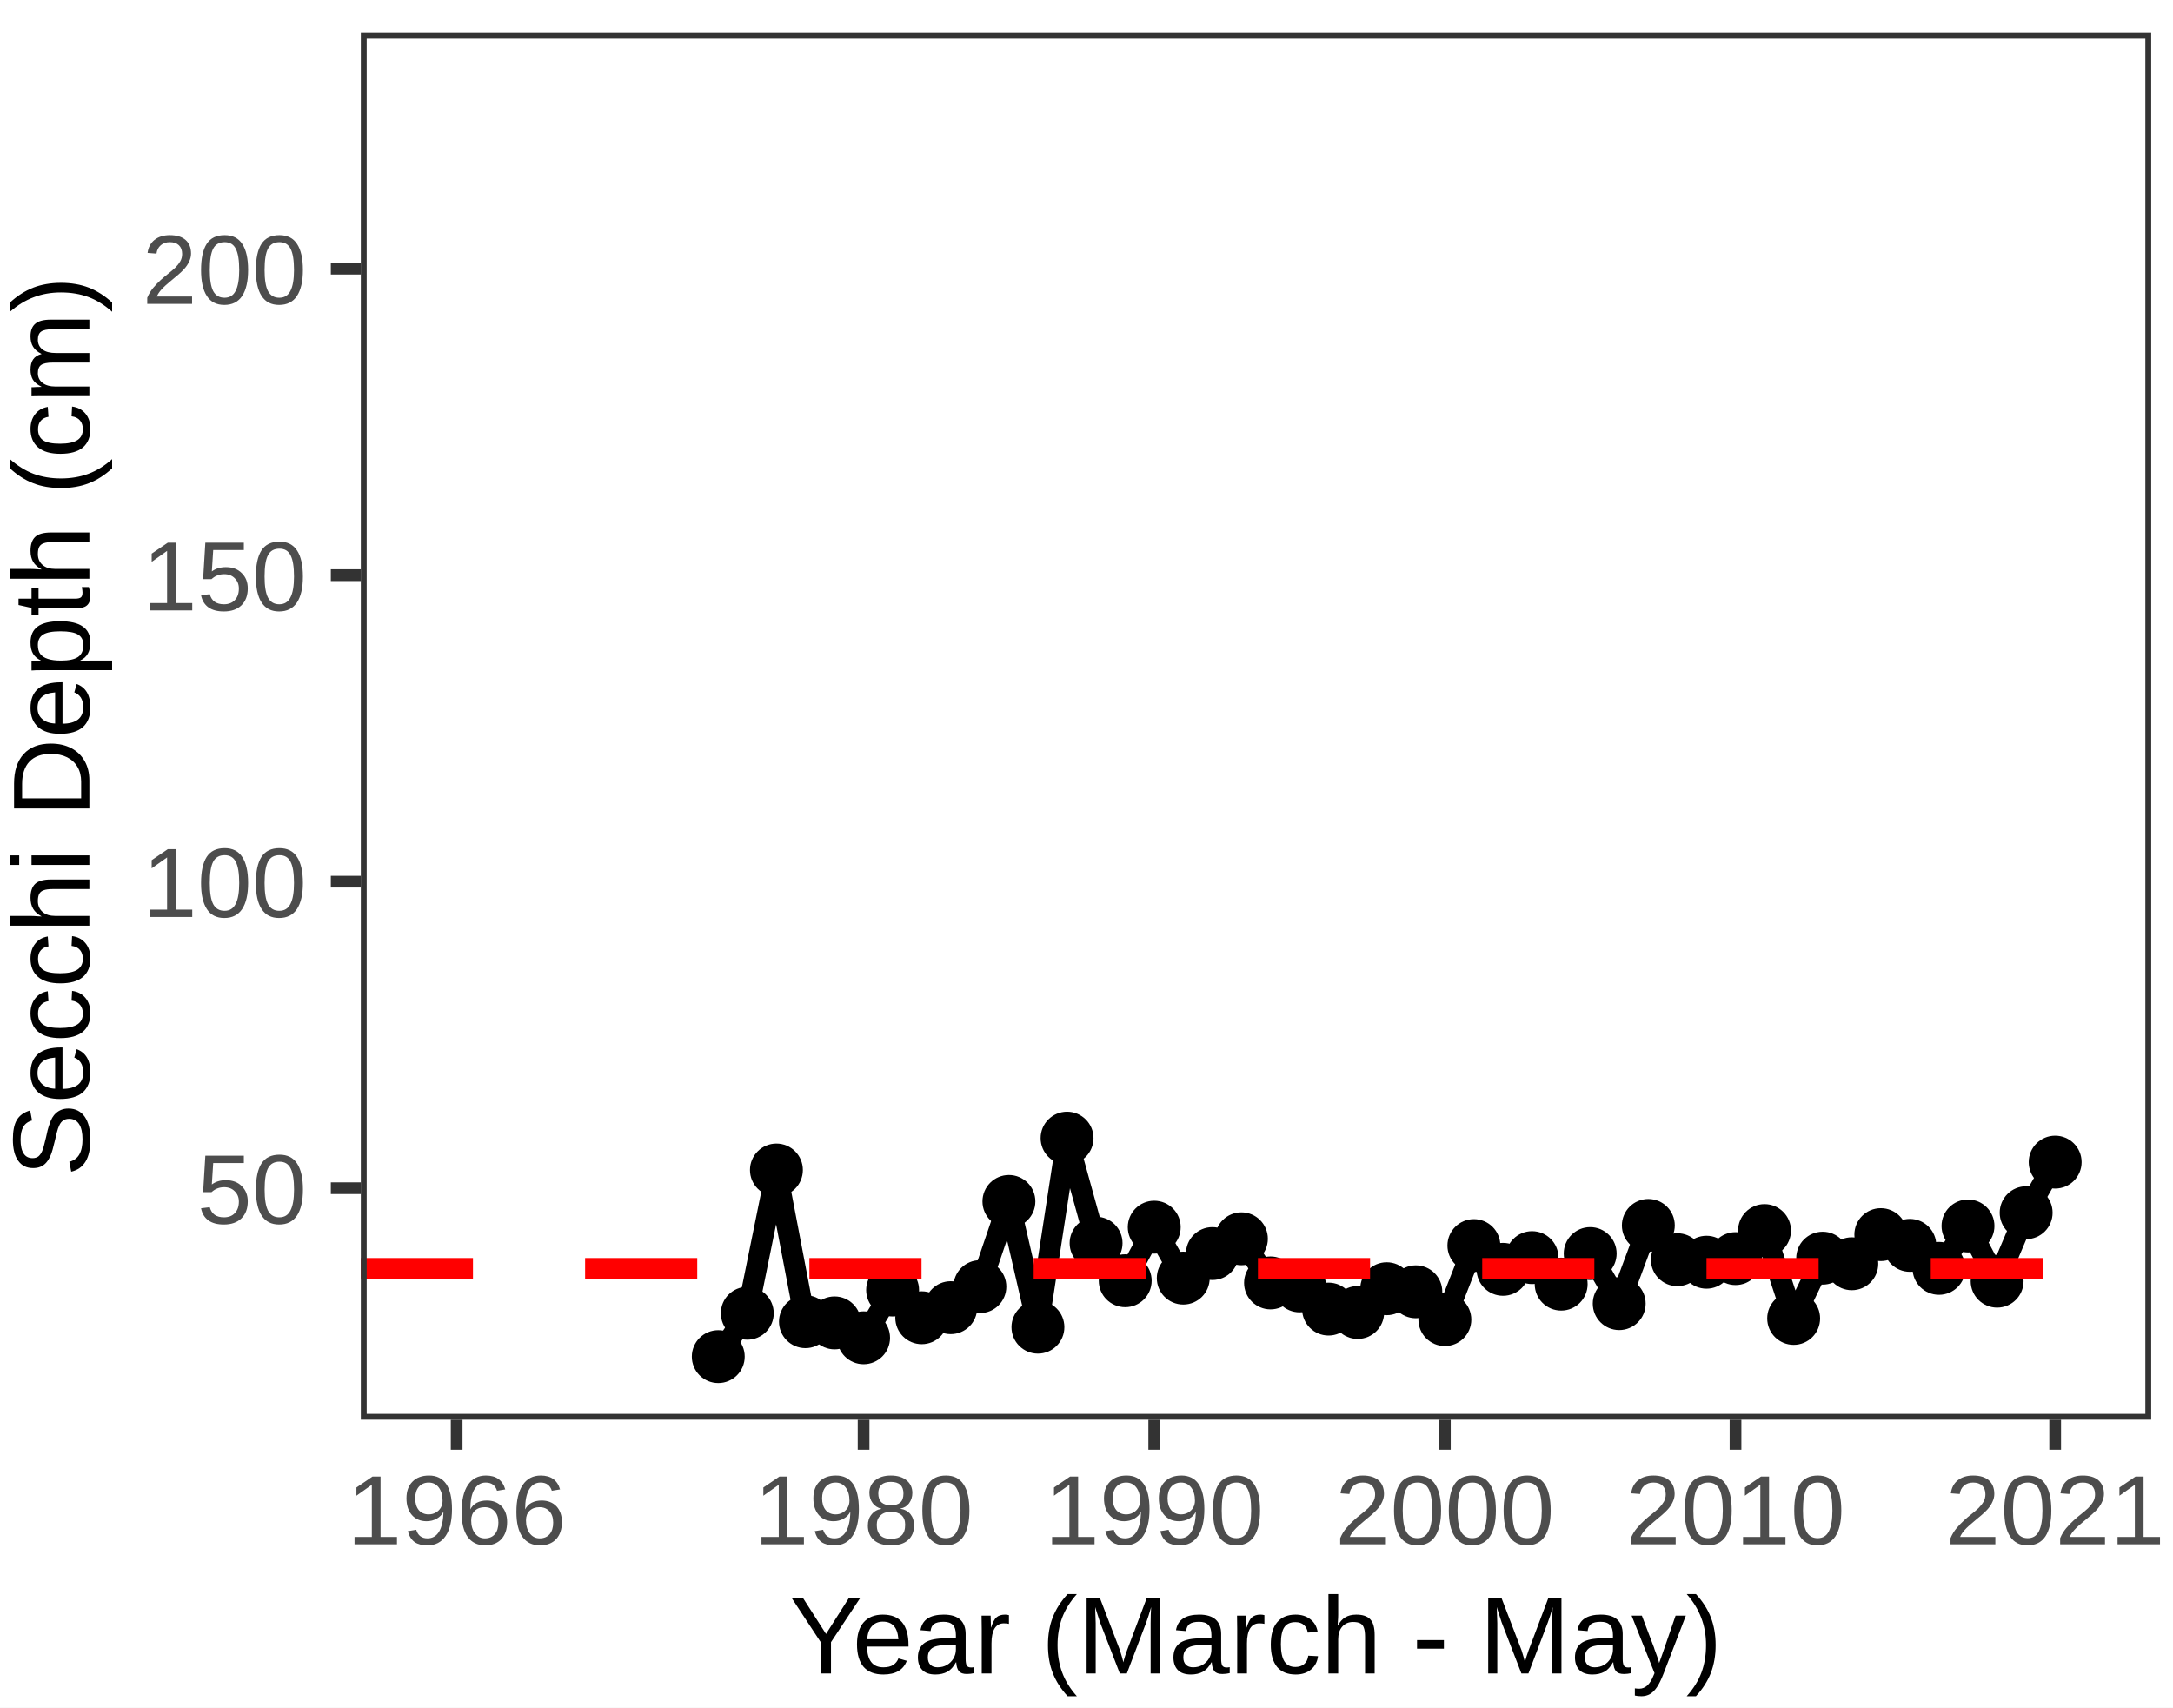
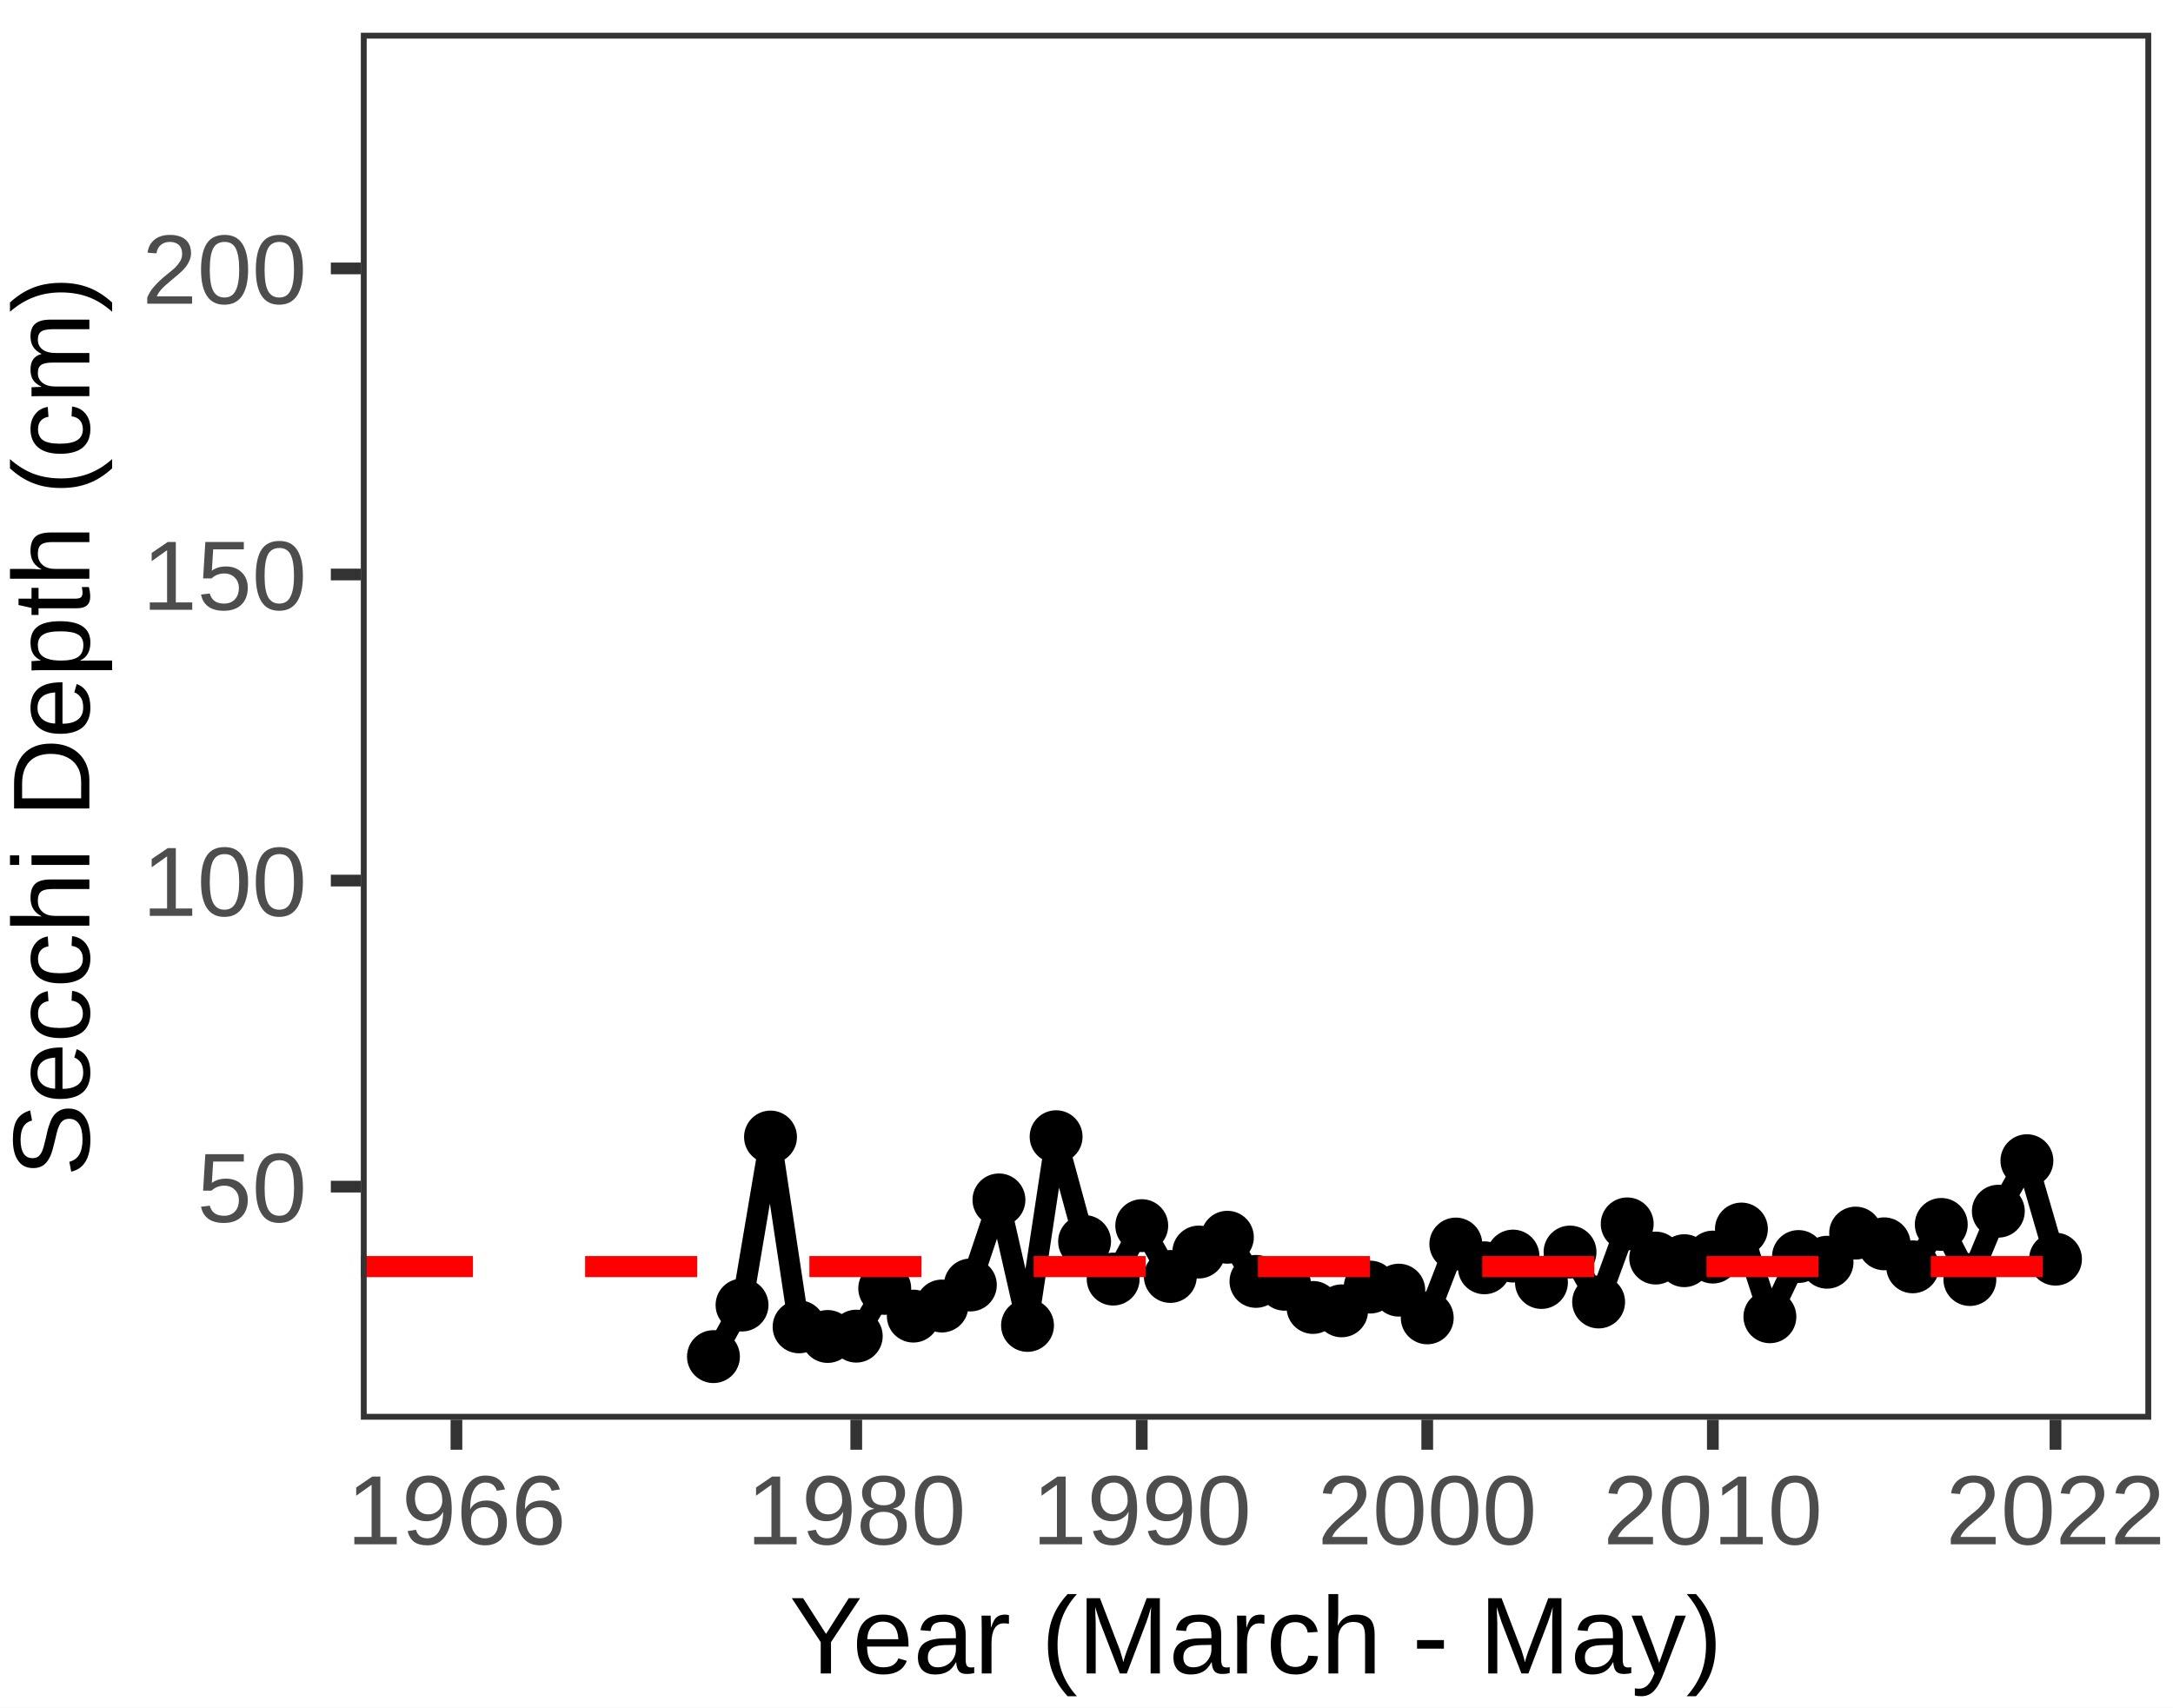
<svg xmlns="http://www.w3.org/2000/svg" class="svglite" width="198.43pt" height="155.91pt" viewBox="0 0 198.43 155.91">
  <defs>
    <style type="text/css">
    .svglite line, .svglite polyline, .svglite polygon, .svglite path, .svglite rect, .svglite circle {
      fill: none;
      stroke: #000000;
      stroke-linecap: round;
      stroke-linejoin: round;
      stroke-miterlimit: 10.00;
    }
    .svglite text {
      white-space: pre;
    }
  </style>
  </defs>
  <rect width="100%" height="100%" style="stroke: none; fill: #FFFFFF;" />
  <defs>
    <clipPath id="cpMC4wMHwxOTguNDN8MC4wMHwxNTUuOTE=">
      <rect x="0.00" y="0.00" width="198.43" height="155.91" />
    </clipPath>
  </defs>
  <g clip-path="url(#cpMC4wMHwxOTguNDN8MC4wMHwxNTUuOTE=)">
    <rect x="0.00" y="0.00" width="198.43" height="155.91" style="stroke-width: 1.07; stroke: #FFFFFF; fill: #FFFFFF;" />
  </g>
  <defs>
    <clipPath id="cpMzIuOTV8MTk2LjQzfDIuOTl8MTI5LjY0">
      <rect x="32.95" y="2.99" width="163.49" height="126.65" />
    </clipPath>
  </defs>
  <g clip-path="url(#cpMzIuOTV8MTk2LjQzfDIuOTl8MTI5LjY0)">
    <rect x="32.95" y="2.99" width="163.49" height="126.65" style="stroke-width: 1.07; stroke: none; fill: #FFFFFF;" />
-     <polyline points="65.59,123.88 68.24,119.92 70.90,106.84 73.55,120.69 76.21,120.80 78.86,122.16 81.51,117.80 84.17,120.33 86.82,119.41 89.48,117.49 92.13,109.71 94.78,121.19 97.44,103.93 100.09,113.52 102.75,116.95 105.40,112.06 108.05,116.71 110.71,114.47 113.36,113.12 116.02,117.15 118.67,117.42 121.32,119.54 123.98,119.85 126.63,117.68 129.29,117.96 131.94,120.50 134.59,113.74 137.25,115.91 139.90,114.84 142.56,117.26 145.21,114.47 147.86,119.04 150.52,111.90 153.17,115.03 155.83,115.26 158.48,114.93 161.13,112.37 163.79,120.39 166.44,114.89 169.10,115.40 171.75,112.74 174.40,113.72 177.06,115.82 179.71,111.95 182.37,116.99 185.02,110.74 187.67,106.12 " style="stroke-width: 1.92; stroke-linecap: butt;" />
-     <circle cx="65.59" cy="123.88" r="2.06" style="stroke-width: 0.71; fill: #000000;" />
-     <circle cx="68.24" cy="119.92" r="2.06" style="stroke-width: 0.71; fill: #000000;" />
-     <circle cx="70.90" cy="106.84" r="2.06" style="stroke-width: 0.71; fill: #000000;" />
-     <circle cx="73.55" cy="120.69" r="2.06" style="stroke-width: 0.71; fill: #000000;" />
-     <circle cx="76.21" cy="120.80" r="2.06" style="stroke-width: 0.71; fill: #000000;" />
-     <circle cx="78.86" cy="122.16" r="2.06" style="stroke-width: 0.71; fill: #000000;" />
-     <circle cx="81.51" cy="117.80" r="2.06" style="stroke-width: 0.71; fill: #000000;" />
-     <circle cx="84.17" cy="120.33" r="2.06" style="stroke-width: 0.71; fill: #000000;" />
-     <circle cx="86.82" cy="119.41" r="2.06" style="stroke-width: 0.71; fill: #000000;" />
-     <circle cx="89.48" cy="117.49" r="2.06" style="stroke-width: 0.71; fill: #000000;" />
-     <circle cx="92.13" cy="109.71" r="2.06" style="stroke-width: 0.71; fill: #000000;" />
-     <circle cx="94.78" cy="121.19" r="2.06" style="stroke-width: 0.71; fill: #000000;" />
-     <circle cx="97.44" cy="103.93" r="2.06" style="stroke-width: 0.71; fill: #000000;" />
-     <circle cx="100.09" cy="113.52" r="2.06" style="stroke-width: 0.71; fill: #000000;" />
-     <circle cx="102.75" cy="116.95" r="2.06" style="stroke-width: 0.71; fill: #000000;" />
-     <circle cx="105.40" cy="112.06" r="2.06" style="stroke-width: 0.71; fill: #000000;" />
-     <circle cx="108.05" cy="116.71" r="2.06" style="stroke-width: 0.71; fill: #000000;" />
-     <circle cx="110.71" cy="114.47" r="2.06" style="stroke-width: 0.71; fill: #000000;" />
-     <circle cx="113.36" cy="113.12" r="2.06" style="stroke-width: 0.71; fill: #000000;" />
-     <circle cx="116.02" cy="117.15" r="2.06" style="stroke-width: 0.71; fill: #000000;" />
-     <circle cx="118.67" cy="117.42" r="2.06" style="stroke-width: 0.71; fill: #000000;" />
-     <circle cx="121.32" cy="119.54" r="2.06" style="stroke-width: 0.71; fill: #000000;" />
-     <circle cx="123.98" cy="119.85" r="2.06" style="stroke-width: 0.71; fill: #000000;" />
-     <circle cx="126.63" cy="117.68" r="2.06" style="stroke-width: 0.71; fill: #000000;" />
-     <circle cx="129.29" cy="117.96" r="2.06" style="stroke-width: 0.71; fill: #000000;" />
-     <circle cx="131.94" cy="120.50" r="2.06" style="stroke-width: 0.71; fill: #000000;" />
-     <circle cx="134.59" cy="113.74" r="2.06" style="stroke-width: 0.71; fill: #000000;" />
-     <circle cx="137.25" cy="115.91" r="2.06" style="stroke-width: 0.71; fill: #000000;" />
-     <circle cx="139.90" cy="114.84" r="2.06" style="stroke-width: 0.71; fill: #000000;" />
-     <circle cx="142.56" cy="117.26" r="2.06" style="stroke-width: 0.71; fill: #000000;" />
-     <circle cx="145.21" cy="114.47" r="2.06" style="stroke-width: 0.71; fill: #000000;" />
-     <circle cx="147.86" cy="119.04" r="2.06" style="stroke-width: 0.71; fill: #000000;" />
-     <circle cx="150.52" cy="111.90" r="2.06" style="stroke-width: 0.71; fill: #000000;" />
-     <circle cx="153.17" cy="115.03" r="2.06" style="stroke-width: 0.71; fill: #000000;" />
-     <circle cx="155.83" cy="115.26" r="2.06" style="stroke-width: 0.71; fill: #000000;" />
-     <circle cx="158.48" cy="114.93" r="2.06" style="stroke-width: 0.71; fill: #000000;" />
-     <circle cx="161.13" cy="112.37" r="2.06" style="stroke-width: 0.71; fill: #000000;" />
-     <circle cx="163.79" cy="120.39" r="2.06" style="stroke-width: 0.71; fill: #000000;" />
-     <circle cx="166.44" cy="114.89" r="2.06" style="stroke-width: 0.71; fill: #000000;" />
-     <circle cx="169.10" cy="115.40" r="2.06" style="stroke-width: 0.71; fill: #000000;" />
-     <circle cx="171.75" cy="112.74" r="2.06" style="stroke-width: 0.71; fill: #000000;" />
-     <circle cx="174.40" cy="113.72" r="2.06" style="stroke-width: 0.71; fill: #000000;" />
-     <circle cx="177.06" cy="115.82" r="2.06" style="stroke-width: 0.71; fill: #000000;" />
-     <circle cx="179.71" cy="111.95" r="2.06" style="stroke-width: 0.71; fill: #000000;" />
-     <circle cx="182.37" cy="116.99" r="2.06" style="stroke-width: 0.71; fill: #000000;" />
-     <circle cx="185.02" cy="110.74" r="2.06" style="stroke-width: 0.71; fill: #000000;" />
-     <circle cx="187.67" cy="106.12" r="2.06" style="stroke-width: 0.71; fill: #000000;" />
-     <line x1="32.95" y1="115.84" x2="196.43" y2="115.84" style="stroke-width: 1.92; stroke: #FF0000; stroke-dasharray: 10.24,10.24; stroke-linecap: butt;" />
+     <polyline points="65.15,123.88 67.76,119.17 70.36,103.83 72.97,121.16 75.58,122.04 78.19,122.01 80.79,117.65 83.40,120.18 86.01,119.26 88.61,117.34 91.22,109.57 93.83,121.03 96.44,103.80 99.04,113.37 101.65,116.80 104.26,111.92 106.87,116.56 109.47,114.33 112.08,112.98 114.69,117.01 117.30,117.27 119.90,119.39 122.51,119.70 125.12,117.53 127.73,117.81 130.33,120.34 132.94,113.60 135.55,115.77 138.16,114.70 140.76,117.11 143.37,114.33 145.98,118.89 148.59,111.76 151.19,114.88 153.80,115.12 156.41,114.79 159.02,112.23 161.62,120.24 164.23,114.74 166.84,115.26 169.45,112.60 172.05,113.58 174.66,115.68 177.27,111.81 179.88,116.84 182.48,110.60 185.09,105.99 187.70,114.98 " style="stroke-width: 1.92; stroke-linecap: butt;" />
+     <circle cx="65.15" cy="123.88" r="2.06" style="stroke-width: 0.71; fill: #000000;" />
+     <circle cx="67.76" cy="119.17" r="2.06" style="stroke-width: 0.71; fill: #000000;" />
+     <circle cx="70.36" cy="103.83" r="2.06" style="stroke-width: 0.71; fill: #000000;" />
+     <circle cx="72.97" cy="121.16" r="2.06" style="stroke-width: 0.71; fill: #000000;" />
+     <circle cx="75.58" cy="122.04" r="2.06" style="stroke-width: 0.71; fill: #000000;" />
+     <circle cx="78.19" cy="122.01" r="2.06" style="stroke-width: 0.71; fill: #000000;" />
+     <circle cx="80.79" cy="117.65" r="2.06" style="stroke-width: 0.71; fill: #000000;" />
+     <circle cx="83.40" cy="120.18" r="2.06" style="stroke-width: 0.71; fill: #000000;" />
+     <circle cx="86.01" cy="119.26" r="2.06" style="stroke-width: 0.71; fill: #000000;" />
+     <circle cx="88.61" cy="117.34" r="2.06" style="stroke-width: 0.71; fill: #000000;" />
+     <circle cx="91.22" cy="109.57" r="2.06" style="stroke-width: 0.71; fill: #000000;" />
+     <circle cx="93.83" cy="121.03" r="2.06" style="stroke-width: 0.71; fill: #000000;" />
+     <circle cx="96.44" cy="103.80" r="2.06" style="stroke-width: 0.71; fill: #000000;" />
+     <circle cx="99.04" cy="113.37" r="2.06" style="stroke-width: 0.71; fill: #000000;" />
+     <circle cx="101.65" cy="116.80" r="2.06" style="stroke-width: 0.71; fill: #000000;" />
+     <circle cx="104.26" cy="111.92" r="2.06" style="stroke-width: 0.71; fill: #000000;" />
+     <circle cx="106.87" cy="116.56" r="2.06" style="stroke-width: 0.71; fill: #000000;" />
+     <circle cx="109.47" cy="114.33" r="2.06" style="stroke-width: 0.71; fill: #000000;" />
+     <circle cx="112.08" cy="112.98" r="2.06" style="stroke-width: 0.71; fill: #000000;" />
+     <circle cx="114.69" cy="117.01" r="2.06" style="stroke-width: 0.71; fill: #000000;" />
+     <circle cx="117.30" cy="117.27" r="2.06" style="stroke-width: 0.71; fill: #000000;" />
+     <circle cx="119.90" cy="119.39" r="2.06" style="stroke-width: 0.71; fill: #000000;" />
+     <circle cx="122.51" cy="119.70" r="2.06" style="stroke-width: 0.71; fill: #000000;" />
+     <circle cx="125.12" cy="117.53" r="2.06" style="stroke-width: 0.71; fill: #000000;" />
+     <circle cx="127.73" cy="117.81" r="2.06" style="stroke-width: 0.71; fill: #000000;" />
+     <circle cx="130.33" cy="120.34" r="2.06" style="stroke-width: 0.71; fill: #000000;" />
+     <circle cx="132.94" cy="113.60" r="2.06" style="stroke-width: 0.71; fill: #000000;" />
+     <circle cx="135.55" cy="115.77" r="2.06" style="stroke-width: 0.71; fill: #000000;" />
+     <circle cx="138.16" cy="114.70" r="2.06" style="stroke-width: 0.71; fill: #000000;" />
+     <circle cx="140.76" cy="117.11" r="2.06" style="stroke-width: 0.71; fill: #000000;" />
+     <circle cx="143.37" cy="114.33" r="2.06" style="stroke-width: 0.71; fill: #000000;" />
+     <circle cx="145.98" cy="118.89" r="2.06" style="stroke-width: 0.71; fill: #000000;" />
+     <circle cx="148.59" cy="111.76" r="2.06" style="stroke-width: 0.71; fill: #000000;" />
+     <circle cx="151.19" cy="114.88" r="2.06" style="stroke-width: 0.71; fill: #000000;" />
+     <circle cx="153.80" cy="115.12" r="2.06" style="stroke-width: 0.71; fill: #000000;" />
+     <circle cx="156.41" cy="114.79" r="2.06" style="stroke-width: 0.71; fill: #000000;" />
+     <circle cx="159.02" cy="112.23" r="2.06" style="stroke-width: 0.71; fill: #000000;" />
+     <circle cx="161.62" cy="120.24" r="2.06" style="stroke-width: 0.71; fill: #000000;" />
+     <circle cx="164.23" cy="114.74" r="2.06" style="stroke-width: 0.71; fill: #000000;" />
+     <circle cx="166.84" cy="115.26" r="2.06" style="stroke-width: 0.71; fill: #000000;" />
+     <circle cx="169.45" cy="112.60" r="2.06" style="stroke-width: 0.71; fill: #000000;" />
+     <circle cx="172.05" cy="113.58" r="2.06" style="stroke-width: 0.71; fill: #000000;" />
+     <circle cx="174.66" cy="115.68" r="2.06" style="stroke-width: 0.71; fill: #000000;" />
+     <circle cx="177.27" cy="111.81" r="2.06" style="stroke-width: 0.71; fill: #000000;" />
+     <circle cx="179.88" cy="116.84" r="2.06" style="stroke-width: 0.71; fill: #000000;" />
+     <circle cx="182.48" cy="110.60" r="2.06" style="stroke-width: 0.71; fill: #000000;" />
+     <circle cx="185.09" cy="105.99" r="2.06" style="stroke-width: 0.71; fill: #000000;" />
+     <circle cx="187.70" cy="114.98" r="2.06" style="stroke-width: 0.71; fill: #000000;" />
+     <line x1="32.95" y1="115.66" x2="196.43" y2="115.66" style="stroke-width: 1.92; stroke: #FF0000; stroke-dasharray: 10.24,10.24; stroke-linecap: butt;" />
    <rect x="32.95" y="2.99" width="163.49" height="126.65" style="stroke-width: 1.07; stroke: #333333;" />
  </g>
  <g clip-path="url(#cpMC4wMHwxOTguNDN8MC4wMHwxNTUuOTE=)">
-     <text x="28.01" y="111.72" text-anchor="end" style="font-size: 9.00px;fill: #4D4D4D; font-family: &quot;Arial&quot;;" textLength="10.01px" lengthAdjust="spacingAndGlyphs">50</text>
-     <text x="28.01" y="83.73" text-anchor="end" style="font-size: 9.00px;fill: #4D4D4D; font-family: &quot;Arial&quot;;" textLength="15.01px" lengthAdjust="spacingAndGlyphs">100</text>
-     <text x="28.01" y="55.74" text-anchor="end" style="font-size: 9.00px;fill: #4D4D4D; font-family: &quot;Arial&quot;;" textLength="15.01px" lengthAdjust="spacingAndGlyphs">150</text>
-     <text x="28.01" y="27.75" text-anchor="end" style="font-size: 9.00px;fill: #4D4D4D; font-family: &quot;Arial&quot;;" textLength="15.01px" lengthAdjust="spacingAndGlyphs">200</text>
-     <polyline points="30.21,108.50 32.95,108.50 " style="stroke-width: 1.07; stroke: #333333; stroke-linecap: butt;" />
-     <polyline points="30.21,80.51 32.95,80.51 " style="stroke-width: 1.07; stroke: #333333; stroke-linecap: butt;" />
-     <polyline points="30.21,52.52 32.95,52.52 " style="stroke-width: 1.07; stroke: #333333; stroke-linecap: butt;" />
-     <polyline points="30.21,24.53 32.95,24.53 " style="stroke-width: 1.07; stroke: #333333; stroke-linecap: butt;" />
-     <polyline points="41.70,132.38 41.70,129.64 " style="stroke-width: 1.07; stroke: #333333; stroke-linecap: butt;" />
-     <polyline points="78.86,132.38 78.86,129.64 " style="stroke-width: 1.07; stroke: #333333; stroke-linecap: butt;" />
-     <polyline points="105.40,132.38 105.40,129.64 " style="stroke-width: 1.07; stroke: #333333; stroke-linecap: butt;" />
-     <polyline points="131.94,132.38 131.94,129.64 " style="stroke-width: 1.07; stroke: #333333; stroke-linecap: butt;" />
-     <polyline points="158.48,132.38 158.48,129.64 " style="stroke-width: 1.07; stroke: #333333; stroke-linecap: butt;" />
-     <polyline points="187.67,132.38 187.67,129.64 " style="stroke-width: 1.07; stroke: #333333; stroke-linecap: butt;" />
-     <text x="41.70" y="141.02" text-anchor="middle" style="font-size: 9.00px;fill: #4D4D4D; font-family: &quot;Arial&quot;;" textLength="20.02px" lengthAdjust="spacingAndGlyphs">1966</text>
-     <text x="78.86" y="141.02" text-anchor="middle" style="font-size: 9.00px;fill: #4D4D4D; font-family: &quot;Arial&quot;;" textLength="20.02px" lengthAdjust="spacingAndGlyphs">1980</text>
-     <text x="105.40" y="141.02" text-anchor="middle" style="font-size: 9.00px;fill: #4D4D4D; font-family: &quot;Arial&quot;;" textLength="20.02px" lengthAdjust="spacingAndGlyphs">1990</text>
-     <text x="131.94" y="141.02" text-anchor="middle" style="font-size: 9.00px;fill: #4D4D4D; font-family: &quot;Arial&quot;;" textLength="20.02px" lengthAdjust="spacingAndGlyphs">2000</text>
-     <text x="158.48" y="141.02" text-anchor="middle" style="font-size: 9.00px;fill: #4D4D4D; font-family: &quot;Arial&quot;;" textLength="20.02px" lengthAdjust="spacingAndGlyphs">2010</text>
-     <text x="187.67" y="141.02" text-anchor="middle" style="font-size: 9.00px;fill: #4D4D4D; font-family: &quot;Arial&quot;;" textLength="20.02px" lengthAdjust="spacingAndGlyphs">2021</text>
+     <text x="28.01" y="111.58" text-anchor="end" style="font-size: 9.00px;fill: #4D4D4D; font-family: &quot;Arial&quot;;" textLength="10.01px" lengthAdjust="spacingAndGlyphs">50</text>
+     <text x="28.01" y="83.63" text-anchor="end" style="font-size: 9.00px;fill: #4D4D4D; font-family: &quot;Arial&quot;;" textLength="15.01px" lengthAdjust="spacingAndGlyphs">100</text>
+     <text x="28.01" y="55.68" text-anchor="end" style="font-size: 9.00px;fill: #4D4D4D; font-family: &quot;Arial&quot;;" textLength="15.01px" lengthAdjust="spacingAndGlyphs">150</text>
+     <text x="28.01" y="27.73" text-anchor="end" style="font-size: 9.00px;fill: #4D4D4D; font-family: &quot;Arial&quot;;" textLength="15.01px" lengthAdjust="spacingAndGlyphs">200</text>
+     <polyline points="30.21,108.36 32.95,108.36 " style="stroke-width: 1.07; stroke: #333333; stroke-linecap: butt;" />
+     <polyline points="30.21,80.41 32.95,80.41 " style="stroke-width: 1.07; stroke: #333333; stroke-linecap: butt;" />
+     <polyline points="30.21,52.46 32.95,52.46 " style="stroke-width: 1.07; stroke: #333333; stroke-linecap: butt;" />
+     <polyline points="30.21,24.51 32.95,24.51 " style="stroke-width: 1.07; stroke: #333333; stroke-linecap: butt;" />
+     <polyline points="41.68,132.38 41.68,129.64 " style="stroke-width: 1.07; stroke: #333333; stroke-linecap: butt;" />
+     <polyline points="78.19,132.38 78.19,129.64 " style="stroke-width: 1.07; stroke: #333333; stroke-linecap: butt;" />
+     <polyline points="104.26,132.38 104.26,129.64 " style="stroke-width: 1.07; stroke: #333333; stroke-linecap: butt;" />
+     <polyline points="130.33,132.38 130.33,129.64 " style="stroke-width: 1.07; stroke: #333333; stroke-linecap: butt;" />
+     <polyline points="156.41,132.38 156.41,129.64 " style="stroke-width: 1.07; stroke: #333333; stroke-linecap: butt;" />
+     <polyline points="187.70,132.38 187.70,129.64 " style="stroke-width: 1.07; stroke: #333333; stroke-linecap: butt;" />
+     <text x="41.68" y="141.02" text-anchor="middle" style="font-size: 9.00px;fill: #4D4D4D; font-family: &quot;Arial&quot;;" textLength="20.02px" lengthAdjust="spacingAndGlyphs">1966</text>
+     <text x="78.19" y="141.02" text-anchor="middle" style="font-size: 9.00px;fill: #4D4D4D; font-family: &quot;Arial&quot;;" textLength="20.02px" lengthAdjust="spacingAndGlyphs">1980</text>
+     <text x="104.26" y="141.02" text-anchor="middle" style="font-size: 9.00px;fill: #4D4D4D; font-family: &quot;Arial&quot;;" textLength="20.02px" lengthAdjust="spacingAndGlyphs">1990</text>
+     <text x="130.33" y="141.02" text-anchor="middle" style="font-size: 9.00px;fill: #4D4D4D; font-family: &quot;Arial&quot;;" textLength="20.02px" lengthAdjust="spacingAndGlyphs">2000</text>
+     <text x="156.41" y="141.02" text-anchor="middle" style="font-size: 9.00px;fill: #4D4D4D; font-family: &quot;Arial&quot;;" textLength="20.02px" lengthAdjust="spacingAndGlyphs">2010</text>
+     <text x="187.70" y="141.02" text-anchor="middle" style="font-size: 9.00px;fill: #4D4D4D; font-family: &quot;Arial&quot;;" textLength="20.02px" lengthAdjust="spacingAndGlyphs">2022</text>
    <text x="114.69" y="152.81" text-anchor="middle" style="font-size: 10.00px; font-family: &quot;Arial&quot;;" textLength="85.26px" lengthAdjust="spacingAndGlyphs">Year (March - May)</text>
    <text transform="translate(8.16,66.32) rotate(-90)" text-anchor="middle" style="font-size: 10.00px; font-family: &quot;Arial&quot;;" textLength="82.29px" lengthAdjust="spacingAndGlyphs">Secchi Depth (cm)</text>
  </g>
</svg>
